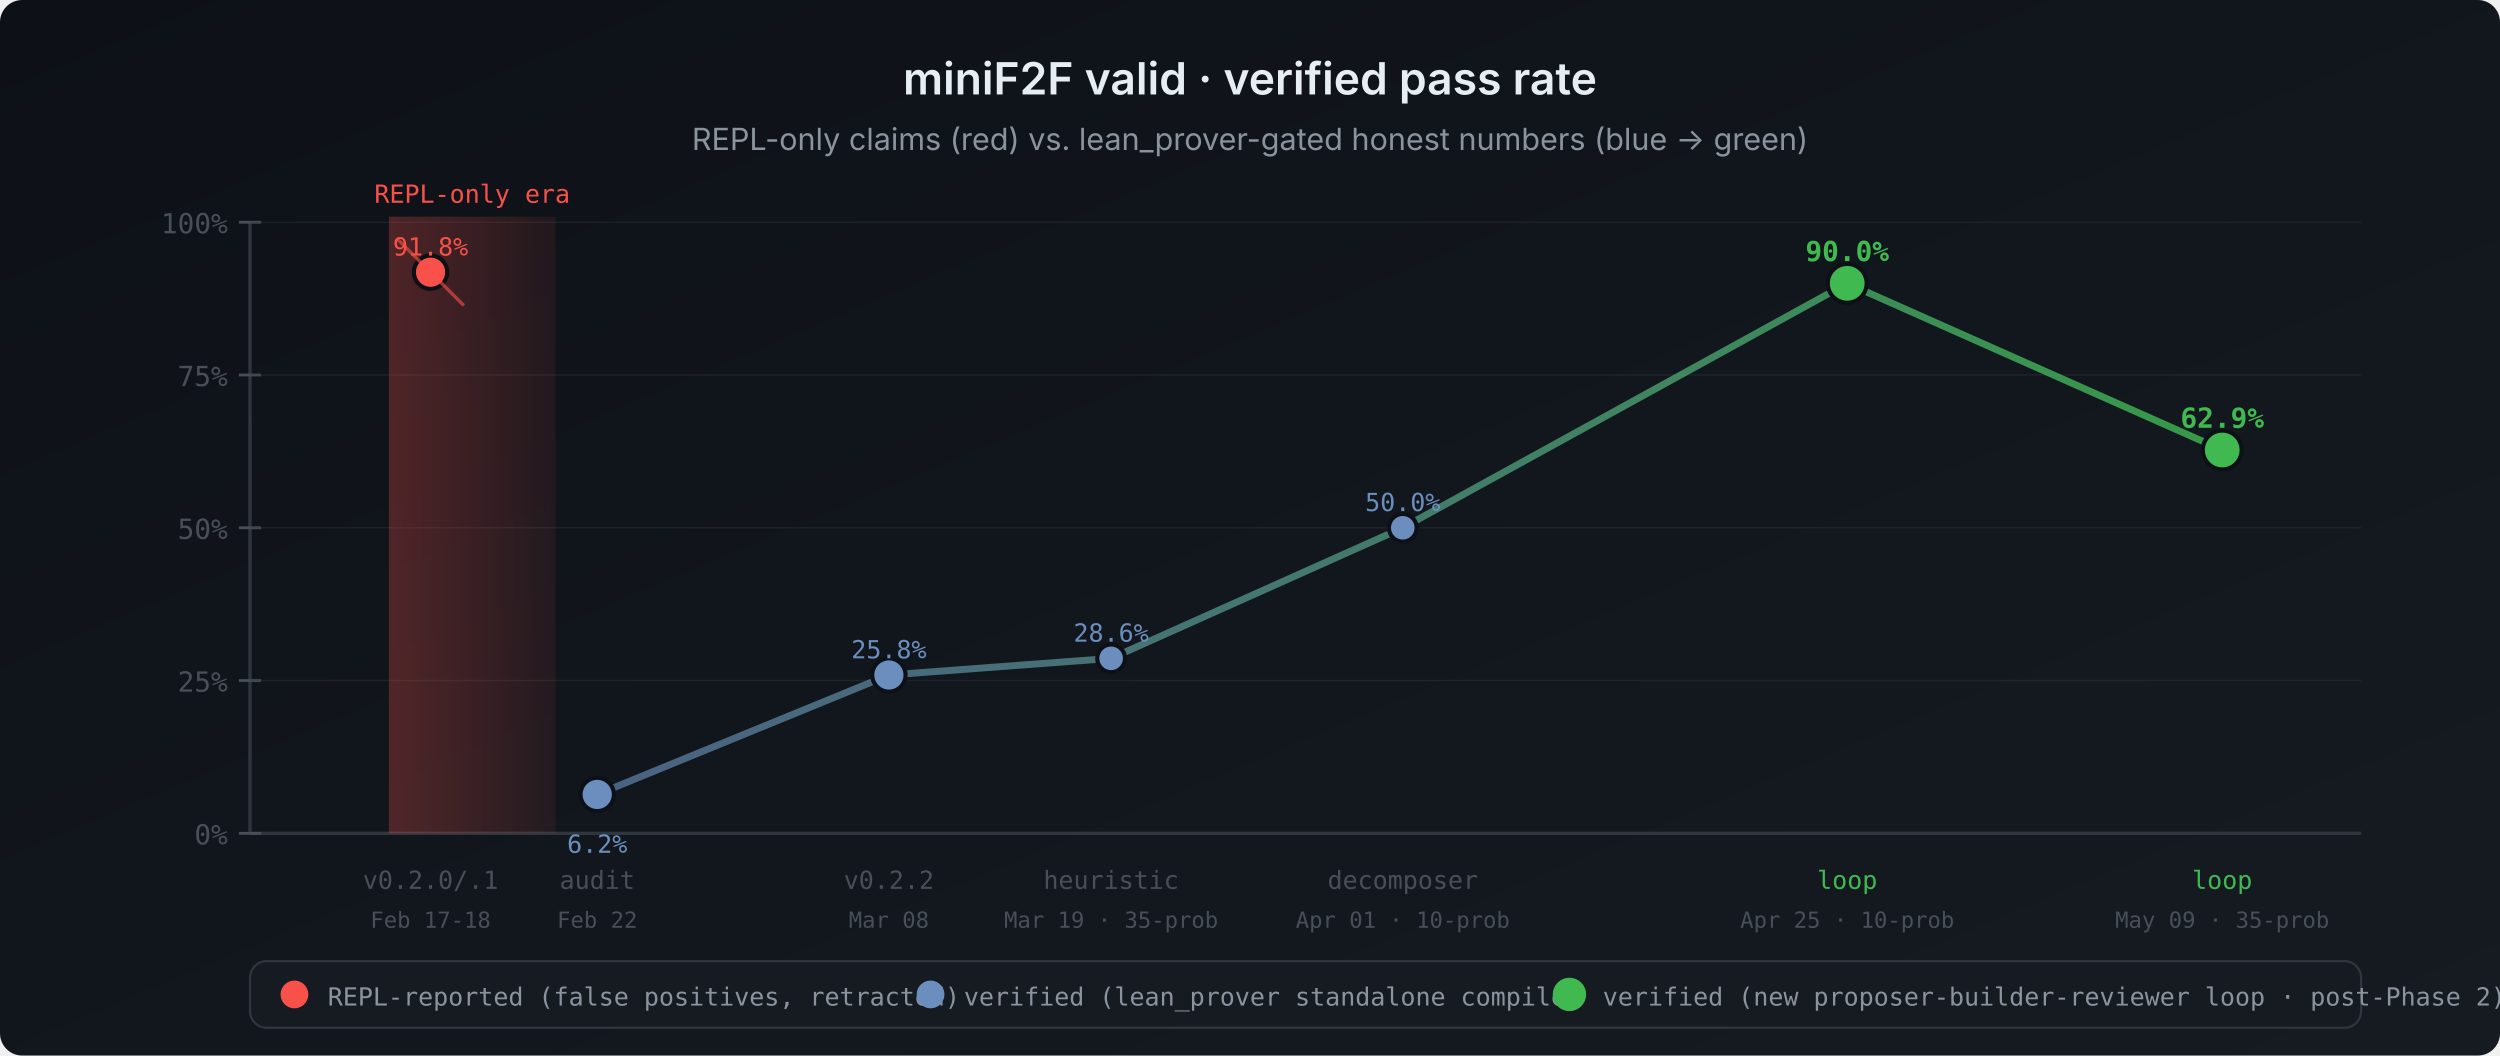
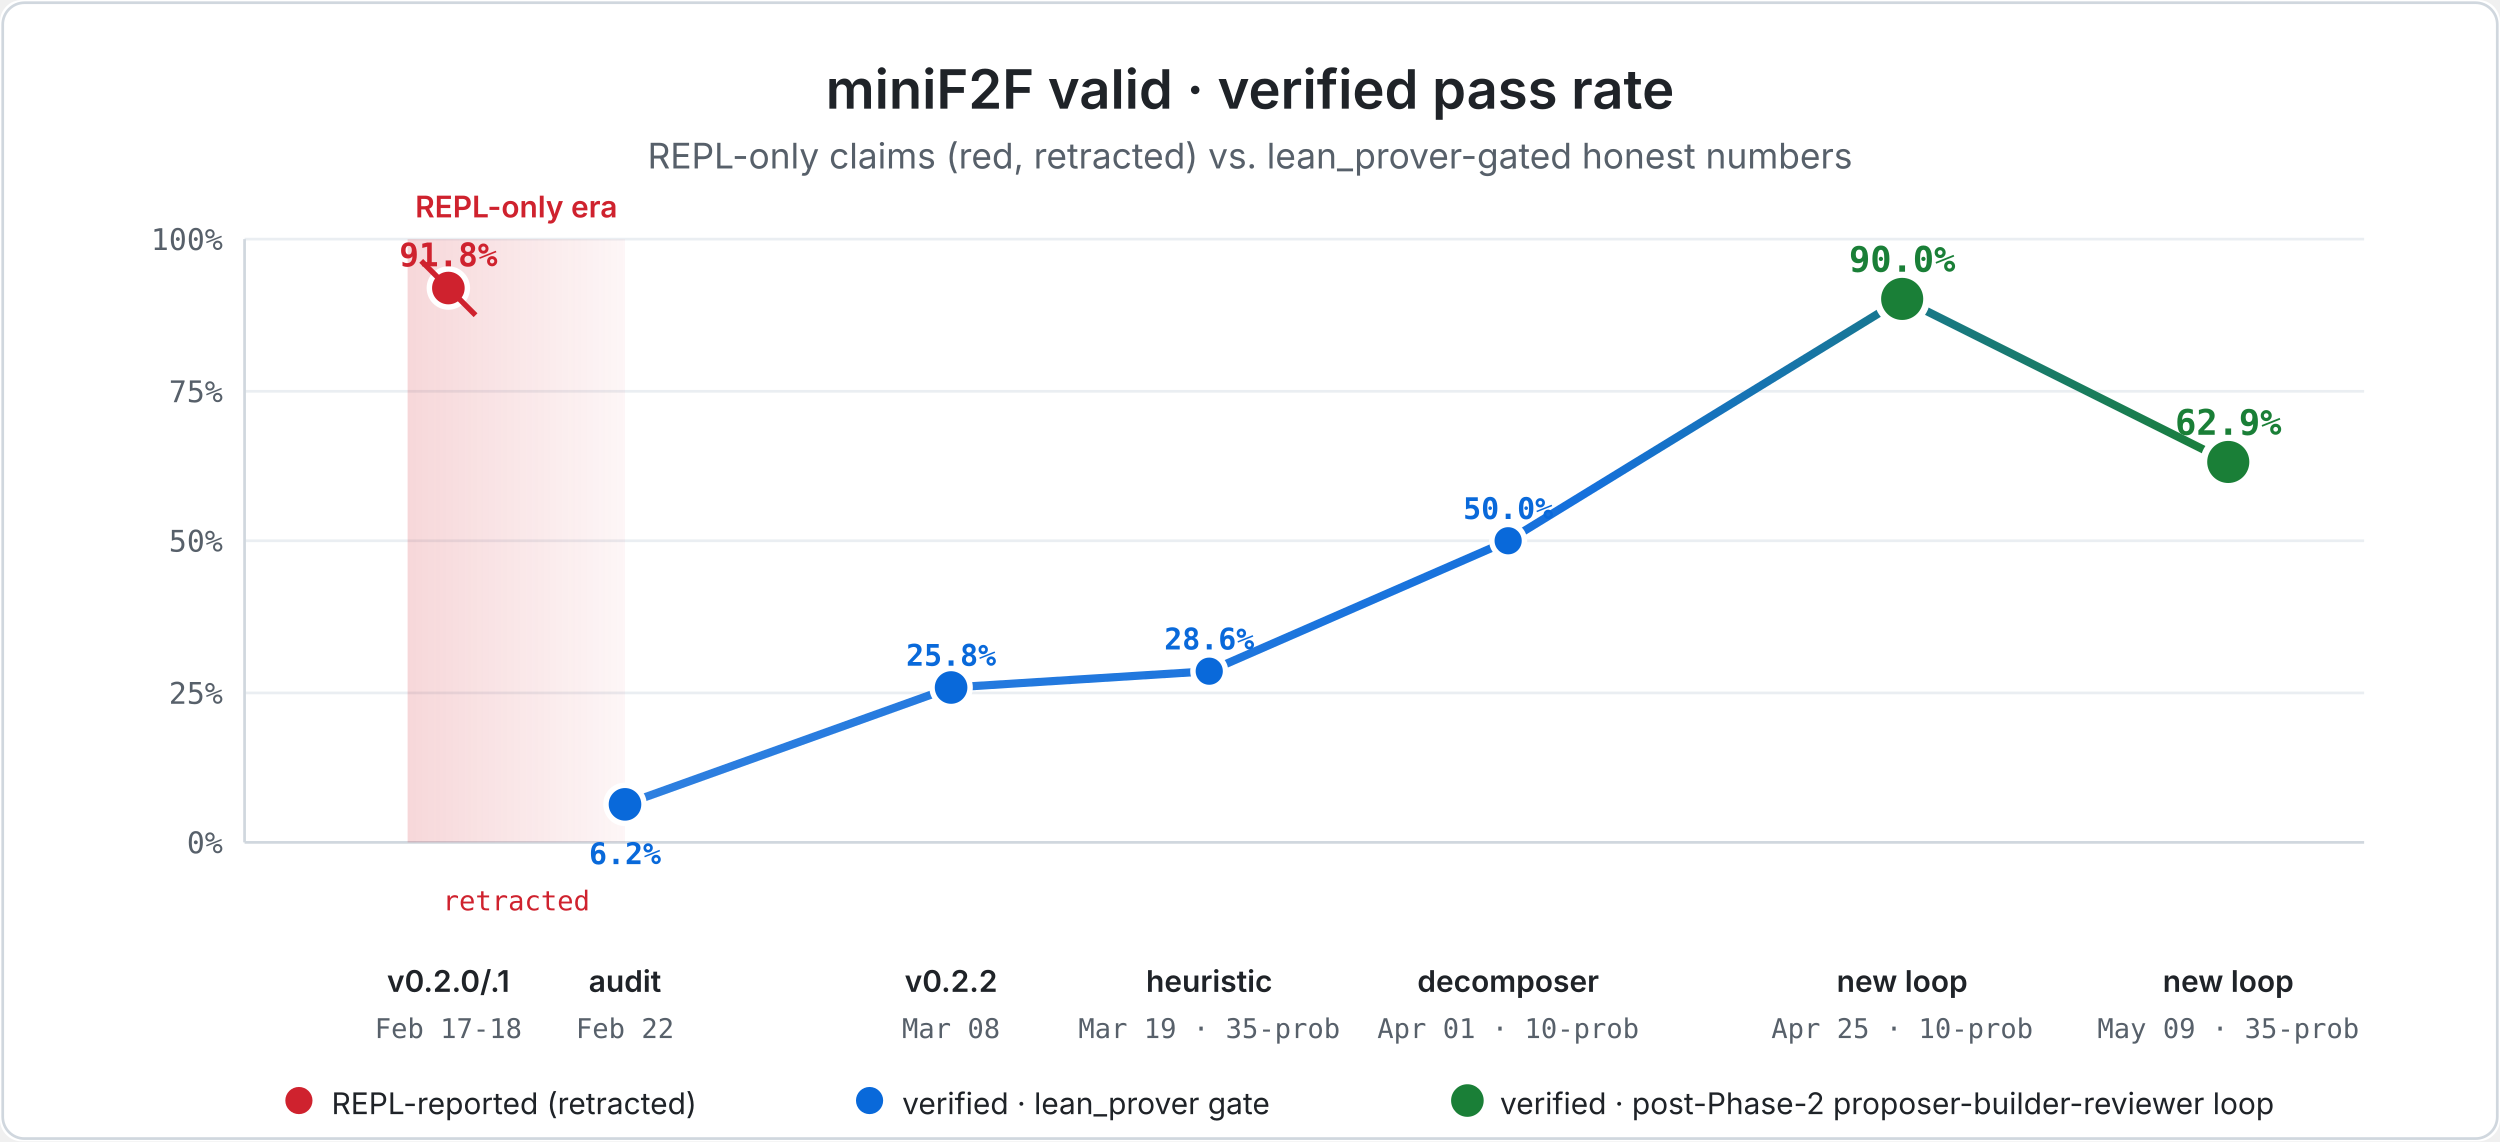
- <svg xmlns="http://www.w3.org/2000/svg" viewBox="0 0 900 380">
+ <svg xmlns="http://www.w3.org/2000/svg" viewBox="0 0 920 420">
  <defs>
-     <linearGradient id="bg" x1="0%" y1="0%" x2="100%" y2="100%">
-       <stop offset="0%" style="stop-color:#0d1117;stop-opacity:1" />
-       <stop offset="100%" style="stop-color:#161b22;stop-opacity:1" />
+     <linearGradient id="repl-band" x1="0%" y1="0%" x2="100%" y2="0%">
+       <stop offset="0%" style="stop-color:#cf222e;stop-opacity:0.18" />
+       <stop offset="100%" style="stop-color:#cf222e;stop-opacity:0.04" />
    </linearGradient>
-     <linearGradient id="repl-fade" x1="0%" y1="0%" x2="100%" y2="0%">
-       <stop offset="0%" style="stop-color:#f85149;stop-opacity:0.55" />
-       <stop offset="100%" style="stop-color:#f85149;stop-opacity:0.15" />
-     </linearGradient>
-     <linearGradient id="verified-rise" x1="0%" y1="0%" x2="100%" y2="0%">
-       <stop offset="0%" style="stop-color:#6c8ebf;stop-opacity:0.7" />
-       <stop offset="100%" style="stop-color:#3fb950;stop-opacity:0.9" />
+     <linearGradient id="line-grad" x1="0%" y1="0%" x2="100%" y2="0%">
+       <stop offset="0%" style="stop-color:#0969da;stop-opacity:0.85" />
+       <stop offset="60%" style="stop-color:#0969da;stop-opacity:0.95" />
+       <stop offset="100%" style="stop-color:#1a7f37;stop-opacity:1" />
    </linearGradient>
  </defs>
-   <rect width="900" height="380" fill="url(#bg)" rx="8" />
-   <text x="450" y="34" font-family="-apple-system, sans-serif" font-size="16" fill="#e6edf3" text-anchor="middle" font-weight="600">miniF2F valid · verified pass rate</text>
-   <text x="450" y="54" font-family="-apple-system, sans-serif" font-size="11" fill="#8b949e" text-anchor="middle">REPL-only claims (red) vs. lean_prover-gated honest numbers (blue → green)</text>
-   <line x1="90" y1="80" x2="90" y2="300" stroke="#30363d" stroke-width="1.2" />
-   <line x1="90" y1="300" x2="850" y2="300" stroke="#30363d" stroke-width="1.2" />
-   <line x1="86" y1="300" x2="94" y2="300" stroke="#484f58" stroke-width="1" />
-   <text x="82" y="304" font-family="'SF Mono', monospace" font-size="10" fill="#484f58" text-anchor="end">0%</text>
-   <line x1="86" y1="245" x2="94" y2="245" stroke="#484f58" stroke-width="1" />
-   <text x="82" y="249" font-family="'SF Mono', monospace" font-size="10" fill="#484f58" text-anchor="end">25%</text>
-   <line x1="86" y1="190" x2="94" y2="190" stroke="#484f58" stroke-width="1" />
-   <text x="82" y="194" font-family="'SF Mono', monospace" font-size="10" fill="#484f58" text-anchor="end">50%</text>
-   <line x1="86" y1="135" x2="94" y2="135" stroke="#484f58" stroke-width="1" />
-   <text x="82" y="139" font-family="'SF Mono', monospace" font-size="10" fill="#484f58" text-anchor="end">75%</text>
-   <line x1="86" y1="80" x2="94" y2="80" stroke="#484f58" stroke-width="1" />
-   <text x="82" y="84" font-family="'SF Mono', monospace" font-size="10" fill="#484f58" text-anchor="end">100%</text>
-   <line x1="90" y1="245" x2="850" y2="245" stroke="#30363d" stroke-width="0.5" opacity="0.4" />
-   <line x1="90" y1="190" x2="850" y2="190" stroke="#30363d" stroke-width="0.5" opacity="0.4" />
-   <line x1="90" y1="135" x2="850" y2="135" stroke="#30363d" stroke-width="0.5" opacity="0.4" />
-   <line x1="90" y1="80" x2="850" y2="80" stroke="#30363d" stroke-width="0.5" opacity="0.4" />
-   <rect x="140" y="78" width="60" height="222" fill="url(#repl-fade)" opacity="0.5" />
-   <text x="170" y="73" font-family="'SF Mono', monospace" font-size="9" fill="#f85149" text-anchor="middle">REPL-only era</text>
-   <polyline points="215,286 320,243 400,237 505,190 665,102 800,162" fill="none" stroke="url(#verified-rise)" stroke-width="2.5" opacity="0.9" />
-   <circle cx="155" cy="98" r="6" fill="#f85149" stroke="#0d1117" stroke-width="1.5" />
-   <text x="155" y="92" font-family="'SF Mono', monospace" font-size="9" fill="#f85149" text-anchor="middle">91.8%</text>
-   <text x="155" y="320" font-family="'SF Mono', monospace" font-size="9" fill="#484f58" text-anchor="middle">v0.2.0/.1</text>
-   <text x="155" y="334" font-family="'SF Mono', monospace" font-size="8" fill="#484f58" text-anchor="middle">Feb 17-18</text>
-   <line x1="143" y1="86" x2="167" y2="110" stroke="#f85149" stroke-width="1.2" opacity="0.6" />
-   <circle cx="215" cy="286" r="6" fill="#6c8ebf" stroke="#0d1117" stroke-width="1.5" />
-   <text x="215" y="307" font-family="'SF Mono', monospace" font-size="9" fill="#6c8ebf" text-anchor="middle">6.2%</text>
-   <text x="215" y="320" font-family="'SF Mono', monospace" font-size="9" fill="#484f58" text-anchor="middle">audit</text>
-   <text x="215" y="334" font-family="'SF Mono', monospace" font-size="8" fill="#484f58" text-anchor="middle">Feb 22</text>
-   <circle cx="320" cy="243" r="6" fill="#6c8ebf" stroke="#0d1117" stroke-width="1.5" />
-   <text x="320" y="237" font-family="'SF Mono', monospace" font-size="9" fill="#6c8ebf" text-anchor="middle">25.8%</text>
-   <text x="320" y="320" font-family="'SF Mono', monospace" font-size="9" fill="#484f58" text-anchor="middle">v0.2.2</text>
-   <text x="320" y="334" font-family="'SF Mono', monospace" font-size="8" fill="#484f58" text-anchor="middle">Mar 08</text>
-   <circle cx="400" cy="237" r="5" fill="#6c8ebf" stroke="#0d1117" stroke-width="1.5" />
-   <text x="400" y="231" font-family="'SF Mono', monospace" font-size="9" fill="#6c8ebf" text-anchor="middle">28.6%</text>
-   <text x="400" y="320" font-family="'SF Mono', monospace" font-size="9" fill="#484f58" text-anchor="middle">heuristic</text>
-   <text x="400" y="334" font-family="'SF Mono', monospace" font-size="8" fill="#484f58" text-anchor="middle">Mar 19 · 35-prob</text>
-   <circle cx="505" cy="190" r="5" fill="#6c8ebf" stroke="#0d1117" stroke-width="1.5" />
-   <text x="505" y="184" font-family="'SF Mono', monospace" font-size="9" fill="#6c8ebf" text-anchor="middle">50.0%</text>
-   <text x="505" y="320" font-family="'SF Mono', monospace" font-size="9" fill="#484f58" text-anchor="middle">decomposer</text>
-   <text x="505" y="334" font-family="'SF Mono', monospace" font-size="8" fill="#484f58" text-anchor="middle">Apr 01 · 10-prob</text>
-   <circle cx="665" cy="102" r="7" fill="#3fb950" stroke="#0d1117" stroke-width="1.5" />
-   <text x="665" y="94" font-family="'SF Mono', monospace" font-size="10" fill="#3fb950" text-anchor="middle" font-weight="600">90.0%</text>
-   <text x="665" y="320" font-family="'SF Mono', monospace" font-size="9" fill="#3fb950" text-anchor="middle">loop</text>
-   <text x="665" y="334" font-family="'SF Mono', monospace" font-size="8" fill="#484f58" text-anchor="middle">Apr 25 · 10-prob</text>
-   <circle cx="800" cy="162" r="7" fill="#3fb950" stroke="#0d1117" stroke-width="1.5" />
-   <text x="800" y="154" font-family="'SF Mono', monospace" font-size="10" fill="#3fb950" text-anchor="middle" font-weight="600">62.9%</text>
-   <text x="800" y="320" font-family="'SF Mono', monospace" font-size="9" fill="#3fb950" text-anchor="middle">loop</text>
-   <text x="800" y="334" font-family="'SF Mono', monospace" font-size="8" fill="#484f58" text-anchor="middle">May 09 · 35-prob</text>
-   <rect x="90" y="346" width="760" height="24" rx="6" fill="#161b22" stroke="#30363d" stroke-width="0.8" />
-   <circle cx="106" cy="358" r="5" fill="#f85149" />
-   <text x="118" y="362" font-family="'SF Mono', monospace" font-size="9" fill="#8b949e">REPL-reported (false positives, retracted)</text>
-   <circle cx="335" cy="358" r="5" fill="#6c8ebf" />
-   <text x="347" y="362" font-family="'SF Mono', monospace" font-size="9" fill="#8b949e">verified (lean_prover standalone compile)</text>
-   <circle cx="565" cy="358" r="6" fill="#3fb950" />
-   <text x="577" y="362" font-family="'SF Mono', monospace" font-size="9" fill="#8b949e">verified (new proposer-builder-reviewer loop · post-Phase 2)</text>
+   <rect width="920" height="420" fill="#ffffff" rx="8" />
+   <rect x="1" y="1" width="918" height="418" rx="8" fill="none" stroke="#d0d7de" stroke-width="1" />
+   <text x="460" y="40" font-family="-apple-system, sans-serif" font-size="20" fill="#1f2328" text-anchor="middle" font-weight="600">miniF2F valid · verified pass rate</text>
+   <text x="460" y="62" font-family="-apple-system, sans-serif" font-size="13" fill="#57606a" text-anchor="middle">REPL-only claims (red, retracted) vs. lean_prover-gated honest numbers</text>
+   <line x1="90" y1="310" x2="870" y2="310" stroke="#d0d7de" stroke-width="1" />
+   <line x1="90" y1="255" x2="870" y2="255" stroke="#eaeef2" stroke-width="1" />
+   <line x1="90" y1="199" x2="870" y2="199" stroke="#eaeef2" stroke-width="1" />
+   <line x1="90" y1="144" x2="870" y2="144" stroke="#eaeef2" stroke-width="1" />
+   <line x1="90" y1="88" x2="870" y2="88" stroke="#eaeef2" stroke-width="1" />
+   <line x1="90" y1="88" x2="90" y2="310" stroke="#d0d7de" stroke-width="1" />
+   <text x="82" y="314" font-family="ui-monospace, 'SF Mono', monospace" font-size="11" fill="#57606a" text-anchor="end">0%</text>
+   <text x="82" y="259" font-family="ui-monospace, 'SF Mono', monospace" font-size="11" fill="#57606a" text-anchor="end">25%</text>
+   <text x="82" y="203" font-family="ui-monospace, 'SF Mono', monospace" font-size="11" fill="#57606a" text-anchor="end">50%</text>
+   <text x="82" y="148" font-family="ui-monospace, 'SF Mono', monospace" font-size="11" fill="#57606a" text-anchor="end">75%</text>
+   <text x="82" y="92" font-family="ui-monospace, 'SF Mono', monospace" font-size="11" fill="#57606a" text-anchor="end">100%</text>
+   <rect x="150" y="88" width="80" height="222" fill="url(#repl-band)" />
+   <text x="190" y="80" font-family="-apple-system, sans-serif" font-size="11" fill="#cf222e" text-anchor="middle" font-weight="600">REPL-only era</text>
+   <text x="190" y="335" font-family="ui-monospace, 'SF Mono', monospace" font-size="10" fill="#cf222e" text-anchor="middle">retracted</text>
+   <polyline points="230,296 350,253 445,247 555,199 700,110 820,170" fill="none" stroke="url(#line-grad)" stroke-width="3" stroke-linecap="round" stroke-linejoin="round" />
+   <circle cx="165" cy="106" r="7" fill="#cf222e" stroke="#ffffff" stroke-width="2" />
+   <line x1="155" y1="96" x2="175" y2="116" stroke="#cf222e" stroke-width="2" />
+   <text x="165" y="98" font-family="ui-monospace, 'SF Mono', monospace" font-size="12" fill="#cf222e" text-anchor="middle" font-weight="700">91.8%</text>
+   <text x="165" y="365" font-family="-apple-system, sans-serif" font-size="11" fill="#1f2328" text-anchor="middle" font-weight="600">v0.2.0/.1</text>
+   <text x="165" y="382" font-family="ui-monospace, 'SF Mono', monospace" font-size="10" fill="#57606a" text-anchor="middle">Feb 17-18</text>
+   <circle cx="230" cy="296" r="7" fill="#0969da" stroke="#ffffff" stroke-width="2" />
+   <text x="230" y="318" font-family="ui-monospace, 'SF Mono', monospace" font-size="11" fill="#0969da" text-anchor="middle" font-weight="700">6.2%</text>
+   <text x="230" y="365" font-family="-apple-system, sans-serif" font-size="11" fill="#1f2328" text-anchor="middle" font-weight="600">audit</text>
+   <text x="230" y="382" font-family="ui-monospace, 'SF Mono', monospace" font-size="10" fill="#57606a" text-anchor="middle">Feb 22</text>
+   <circle cx="350" cy="253" r="7" fill="#0969da" stroke="#ffffff" stroke-width="2" />
+   <text x="350" y="245" font-family="ui-monospace, 'SF Mono', monospace" font-size="11" fill="#0969da" text-anchor="middle" font-weight="700">25.8%</text>
+   <text x="350" y="365" font-family="-apple-system, sans-serif" font-size="11" fill="#1f2328" text-anchor="middle" font-weight="600">v0.2.2</text>
+   <text x="350" y="382" font-family="ui-monospace, 'SF Mono', monospace" font-size="10" fill="#57606a" text-anchor="middle">Mar 08</text>
+   <circle cx="445" cy="247" r="6" fill="#0969da" stroke="#ffffff" stroke-width="2" />
+   <text x="445" y="239" font-family="ui-monospace, 'SF Mono', monospace" font-size="11" fill="#0969da" text-anchor="middle" font-weight="700">28.6%</text>
+   <text x="445" y="365" font-family="-apple-system, sans-serif" font-size="11" fill="#1f2328" text-anchor="middle" font-weight="600">heuristic</text>
+   <text x="445" y="382" font-family="ui-monospace, 'SF Mono', monospace" font-size="10" fill="#57606a" text-anchor="middle">Mar 19 · 35-prob</text>
+   <circle cx="555" cy="199" r="6" fill="#0969da" stroke="#ffffff" stroke-width="2" />
+   <text x="555" y="191" font-family="ui-monospace, 'SF Mono', monospace" font-size="11" fill="#0969da" text-anchor="middle" font-weight="700">50.0%</text>
+   <text x="555" y="365" font-family="-apple-system, sans-serif" font-size="11" fill="#1f2328" text-anchor="middle" font-weight="600">decomposer</text>
+   <text x="555" y="382" font-family="ui-monospace, 'SF Mono', monospace" font-size="10" fill="#57606a" text-anchor="middle">Apr 01 · 10-prob</text>
+   <circle cx="700" cy="110" r="9" fill="#1a7f37" stroke="#ffffff" stroke-width="2.5" />
+   <text x="700" y="100" font-family="ui-monospace, 'SF Mono', monospace" font-size="13" fill="#1a7f37" text-anchor="middle" font-weight="800">90.0%</text>
+   <text x="700" y="365" font-family="-apple-system, sans-serif" font-size="11" fill="#1f2328" text-anchor="middle" font-weight="600">new loop</text>
+   <text x="700" y="382" font-family="ui-monospace, 'SF Mono', monospace" font-size="10" fill="#57606a" text-anchor="middle">Apr 25 · 10-prob</text>
+   <circle cx="820" cy="170" r="9" fill="#1a7f37" stroke="#ffffff" stroke-width="2.5" />
+   <text x="820" y="160" font-family="ui-monospace, 'SF Mono', monospace" font-size="13" fill="#1a7f37" text-anchor="middle" font-weight="800">62.9%</text>
+   <text x="820" y="365" font-family="-apple-system, sans-serif" font-size="11" fill="#1f2328" text-anchor="middle" font-weight="600">new loop</text>
+   <text x="820" y="382" font-family="ui-monospace, 'SF Mono', monospace" font-size="10" fill="#57606a" text-anchor="middle">May 09 · 35-prob</text>
+   <rect x="90" y="395" width="780" height="20" rx="6" fill="none" />
+   <circle cx="110" cy="405" r="5" fill="#cf222e" />
+   <text x="122" y="410" font-family="-apple-system, sans-serif" font-size="11" fill="#1f2328">REPL-reported (retracted)</text>
+   <circle cx="320" cy="405" r="5" fill="#0969da" />
+   <text x="332" y="410" font-family="-apple-system, sans-serif" font-size="11" fill="#1f2328">verified · lean_prover gate</text>
+   <circle cx="540" cy="405" r="6" fill="#1a7f37" />
+   <text x="552" y="410" font-family="-apple-system, sans-serif" font-size="11" fill="#1f2328">verified · post-Phase-2 proposer-builder-reviewer loop</text>
</svg>
